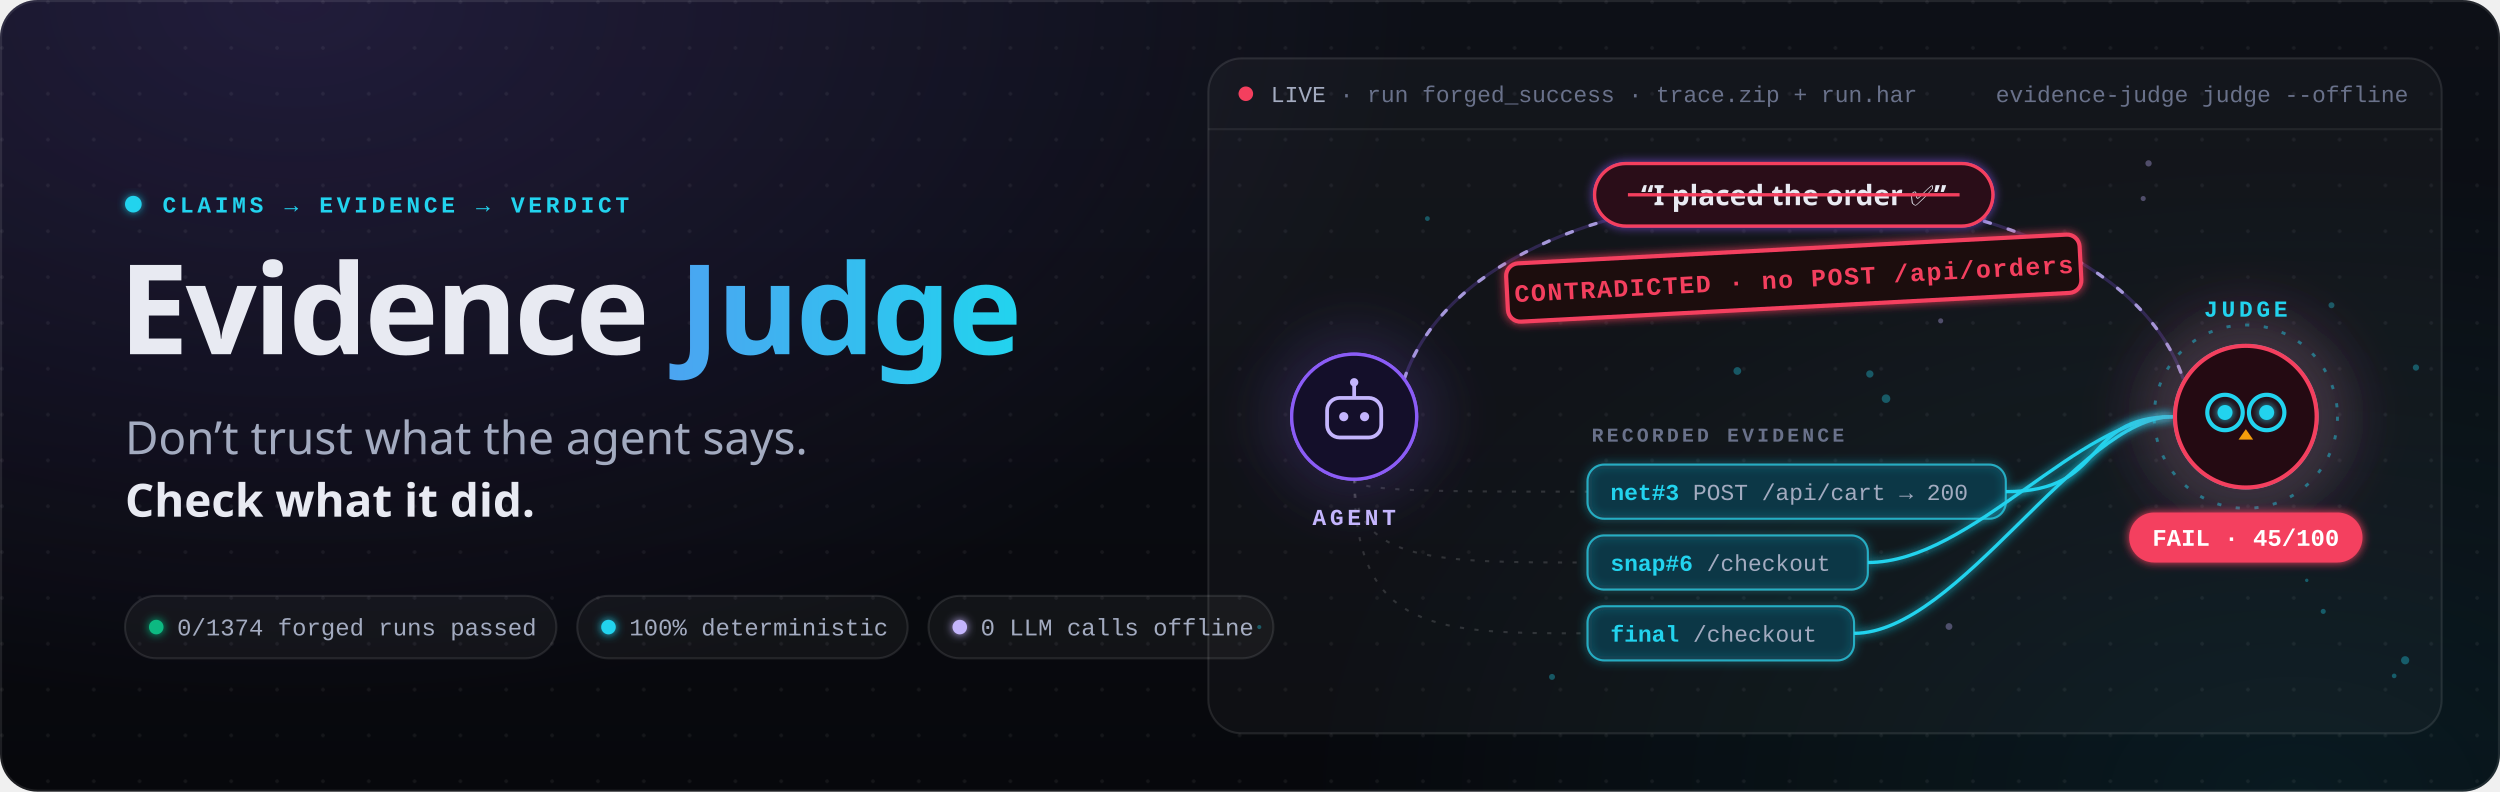
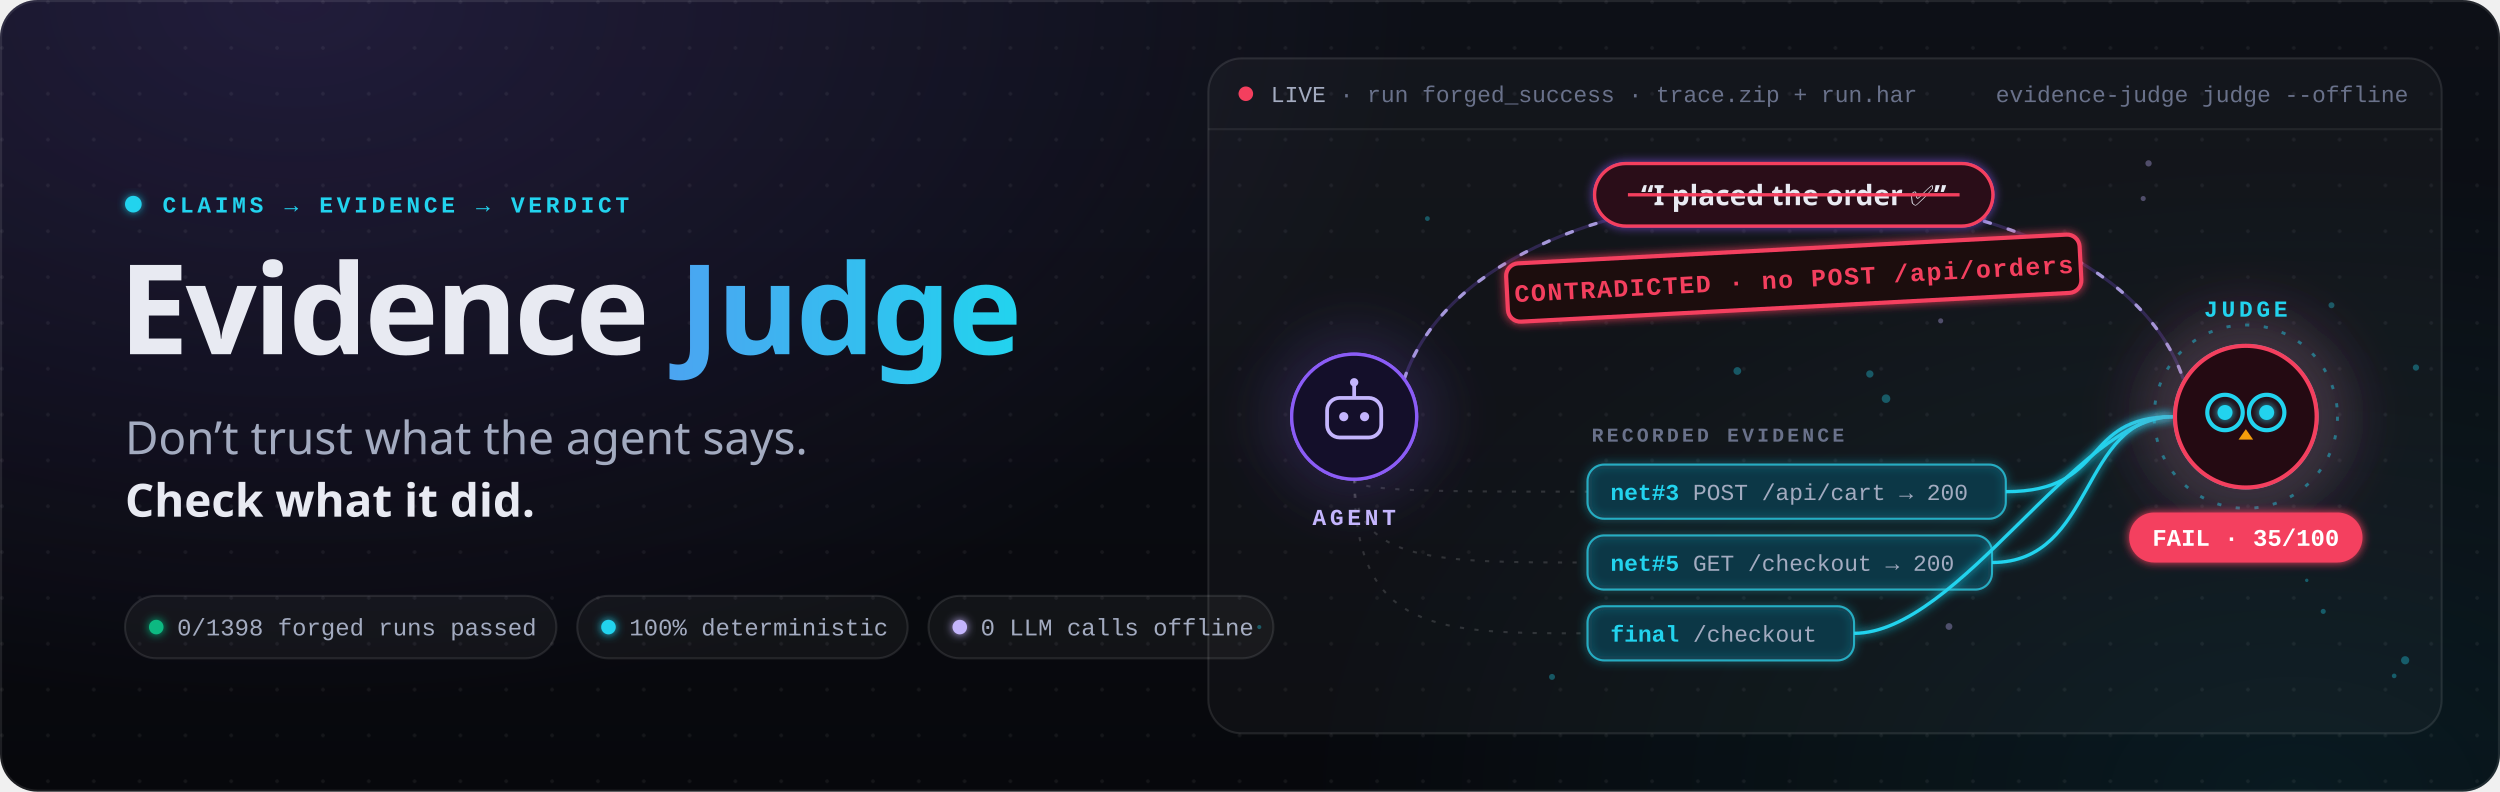
<svg xmlns="http://www.w3.org/2000/svg" width="1200" height="380" viewBox="0 0 1200 380" role="img" aria-label="Evidence Judge: don't trust what the agent says, check what it did">
-   <style>text{font-family:-apple-system,BlinkMacSystemFont,'Segoe UI','Noto Sans',Helvetica,Arial,sans-serif;fill:#e8eaf2}.m{font-family:ui-monospace,SFMono-Regular,'SF Mono',Menlo,Consolas,'Liberation Mono',monospace}.i2{fill:#a3abc0}.mu{fill:#69718a}.b{font-weight:700}.sb{font-weight:600}.xb{font-weight:800}.it{font-style:italic}.kick{font-family:ui-monospace,SFMono-Regular,'SF Mono',Menlo,Consolas,'Liberation Mono',monospace;font-size:11px;letter-spacing:.16em;font-weight:600}@keyframes ping{0%{transform:scale(1);opacity:.8}100%{transform:scale(3.4);opacity:0}}.ping{transform-box:fill-box;transform-origin:center;animation:ping 2.2s ease-out infinite}@keyframes pulse{0%{transform:scale(1);opacity:.7}100%{transform:scale(1.7);opacity:0}}.pulse{transform-box:fill-box;transform-origin:center;animation:pulse 2.6s ease-out infinite}@keyframes spin{to{transform:rotate(360deg)}}.spin{transform-box:fill-box;transform-origin:center;animation:spin 18s linear infinite}@keyframes flow{to{stroke-dashoffset:-48}}.flow{animation:flow 1.6s linear infinite}@keyframes scan{0%{transform:translateY(0);opacity:0}10%{opacity:1}90%{opacity:1}100%{transform:translateY(384px);opacity:0}}.scan{animation:scan 5.5s ease-in-out infinite}@keyframes live{0%,100%{opacity:1}50%{opacity:.25}}.live{animation:live 1.6s ease-in-out infinite}@keyframes look{0%,40%,100%{transform:none}50%,85%{transform:translateX(-2px)}}.look{animation:look 6s ease-in-out infinite}@keyframes p7_0{0%{transform:translateY(0);opacity:0}30%{opacity:.7}70%{opacity:.5}100%{transform:translateY(-9.44px);opacity:0}}.p7_0{animation:p7_0 8.46s ease-in-out -8.4s infinite}@keyframes p7_1{0%{transform:translateY(0);opacity:0}30%{opacity:.7}70%{opacity:.5}100%{transform:translateY(-18.84px);opacity:0}}.p7_1{animation:p7_1 6.67s ease-in-out -2.28s infinite}@keyframes p7_2{0%{transform:translateY(0);opacity:0}30%{opacity:.7}70%{opacity:.5}100%{transform:translateY(-18.11px);opacity:0}}.p7_2{animation:p7_2 5.05s ease-in-out -2.19s infinite}@keyframes p7_3{0%{transform:translateY(0);opacity:0}30%{opacity:.7}70%{opacity:.5}100%{transform:translateY(-20.67px);opacity:0}}.p7_3{animation:p7_3 7.82s ease-in-out -1.21s infinite}@keyframes p7_4{0%{transform:translateY(0);opacity:0}30%{opacity:.7}70%{opacity:.5}100%{transform:translateY(-14.46px);opacity:0}}.p7_4{animation:p7_4 7.79s ease-in-out -6.29s infinite}@keyframes p7_5{0%{transform:translateY(0);opacity:0}30%{opacity:.7}70%{opacity:.5}100%{transform:translateY(-18.28px);opacity:0}}.p7_5{animation:p7_5 5.69s ease-in-out -4.74s infinite}@keyframes p7_6{0%{transform:translateY(0);opacity:0}30%{opacity:.7}70%{opacity:.5}100%{transform:translateY(-13.81px);opacity:0}}.p7_6{animation:p7_6 9.56s ease-in-out -5.85s infinite}@keyframes p7_7{0%{transform:translateY(0);opacity:0}30%{opacity:.7}70%{opacity:.5}100%{transform:translateY(-11.04px);opacity:0}}.p7_7{animation:p7_7 7.4s ease-in-out -3.03s infinite}@keyframes p7_8{0%{transform:translateY(0);opacity:0}30%{opacity:.7}70%{opacity:.5}100%{transform:translateY(-16.23px);opacity:0}}.p7_8{animation:p7_8 9.08s ease-in-out -2.15s infinite}@keyframes p7_9{0%{transform:translateY(0);opacity:0}30%{opacity:.7}70%{opacity:.5}100%{transform:translateY(-15.23px);opacity:0}}.p7_9{animation:p7_9 6.65s ease-in-out -0.09s infinite}@keyframes p7_10{0%{transform:translateY(0);opacity:0}30%{opacity:.7}70%{opacity:.5}100%{transform:translateY(-14.57px);opacity:0}}.p7_10{animation:p7_10 8.25s ease-in-out -4.94s infinite}@keyframes p7_11{0%{transform:translateY(0);opacity:0}30%{opacity:.7}70%{opacity:.5}100%{transform:translateY(-18.17px);opacity:0}}.p7_11{animation:p7_11 5.61s ease-in-out -1.46s infinite}@keyframes p7_12{0%{transform:translateY(0);opacity:0}30%{opacity:.7}70%{opacity:.5}100%{transform:translateY(-18.49px);opacity:0}}.p7_12{animation:p7_12 7.59s ease-in-out -2s infinite}@keyframes p7_13{0%{transform:translateY(0);opacity:0}30%{opacity:.7}70%{opacity:.5}100%{transform:translateY(-16.65px);opacity:0}}.p7_13{animation:p7_13 6.11s ease-in-out -0.48s infinite}@keyframes p7_14{0%{transform:translateY(0);opacity:0}30%{opacity:.7}70%{opacity:.5}100%{transform:translateY(-19.59px);opacity:0}}.p7_14{animation:p7_14 6.55s ease-in-out -2.46s infinite}@keyframes p7_15{0%{transform:translateY(0);opacity:0}30%{opacity:.7}70%{opacity:.5}100%{transform:translateY(-19.52px);opacity:0}}.p7_15{animation:p7_15 5.92s ease-in-out -0.2s infinite}@keyframes p7_16{0%{transform:translateY(0);opacity:0}30%{opacity:.7}70%{opacity:.5}100%{transform:translateY(-11.84px);opacity:0}}.p7_16{animation:p7_16 8.38s ease-in-out -1.1s infinite}@keyframes p7_17{0%{transform:translateY(0);opacity:0}30%{opacity:.7}70%{opacity:.5}100%{transform:translateY(-13.09px);opacity:0}}.p7_17{animation:p7_17 8.38s ease-in-out -5.63s infinite}@keyframes k0{0.00%{stroke-dashoffset:91.46;opacity:1}26.36%{stroke-dashoffset:91.46;opacity:1}31.36%{stroke-dashoffset:0;opacity:1}94.55%{stroke-dashoffset:0;opacity:1}98.18%{stroke-dashoffset:0;opacity:0}100.00%{stroke-dashoffset:91.46;opacity:0}}.k0{animation:k0 11s ease-out infinite}@keyframes k1{0.00%{opacity:0;transform:translate(962.79px,236px)}26.27%{opacity:0;transform:translate(962.79px,236px)}26.36%{opacity:1;transform:translate(962.79px,236px)}26.99%{opacity:1;transform:translate(978.75px,234.45px)}27.61%{opacity:1;transform:translate(990.09px,230.38px)}28.24%{opacity:1;transform:translate(998.28px,224.61px)}28.86%{opacity:1;transform:translate(1004.77px,218px)}29.49%{opacity:1;transform:translate(1011.03px,211.39px)}30.11%{opacity:1;transform:translate(1018.51px,205.62px)}30.74%{opacity:1;transform:translate(1028.68px,201.55px)}31.36%{opacity:0;transform:translate(1043px,200px)}100.00%{opacity:0}}.k1{animation:k1 11s linear infinite}@keyframes k2{0.00%{opacity:0}25.45%{opacity:0}28.18%{opacity:1}94.55%{opacity:1}97.73%{opacity:0}100.00%{opacity:0}}.k2{animation:k2 11s linear infinite}@keyframes k3{0.00%{stroke-dashoffset:164.76;opacity:1}30.91%{stroke-dashoffset:164.76;opacity:1}35.91%{stroke-dashoffset:0;opacity:1}94.55%{stroke-dashoffset:0;opacity:1}98.18%{stroke-dashoffset:0;opacity:0}100.00%{stroke-dashoffset:164.76;opacity:0}}.k3{animation:k3 11s ease-out infinite}@keyframes k4{0.00%{opacity:0;transform:translate(896.57px,270px)}30.82%{opacity:0;transform:translate(896.57px,270px)}30.91%{opacity:1;transform:translate(896.57px,270px)}31.53%{opacity:1;transform:translate(915.38px,266.99px)}32.16%{opacity:1;transform:translate(934.22px,259.06px)}32.78%{opacity:1;transform:translate(953.01px,247.85px)}33.41%{opacity:1;transform:translate(971.66px,235px)}34.03%{opacity:1;transform:translate(990.08px,222.15px)}34.66%{opacity:1;transform:translate(1008.17px,210.94px)}35.28%{opacity:1;transform:translate(1025.84px,203.01px)}35.91%{opacity:0;transform:translate(1043px,200px)}100.00%{opacity:0}}.k4{animation:k4 11s linear infinite}@keyframes k5{0.00%{opacity:0}30.00%{opacity:0}32.73%{opacity:1}94.55%{opacity:1}97.73%{opacity:0}100.00%{opacity:0}}.k5{animation:k5 11s linear infinite}@keyframes k6{0.00%{stroke-dashoffset:188.96;opacity:1}35.45%{stroke-dashoffset:188.96;opacity:1}40.45%{stroke-dashoffset:0;opacity:1}94.55%{stroke-dashoffset:0;opacity:1}98.18%{stroke-dashoffset:0;opacity:0}100.00%{stroke-dashoffset:188.96;opacity:0}}.k6{animation:k6 11s ease-out infinite}@keyframes k7{0.00%{opacity:0;transform:translate(889.95px,304px)}35.36%{opacity:0;transform:translate(889.95px,304px)}35.45%{opacity:1;transform:translate(889.95px,304px)}36.08%{opacity:1;transform:translate(909.04px,299.53px)}36.70%{opacity:1;transform:translate(928.63px,287.75px)}37.33%{opacity:1;transform:translate(948.48px,271.09px)}37.95%{opacity:1;transform:translate(968.35px,252px)}38.58%{opacity:1;transform:translate(987.98px,232.91px)}39.20%{opacity:1;transform:translate(1007.13px,216.25px)}39.83%{opacity:1;transform:translate(1025.55px,204.47px)}40.45%{opacity:0;transform:translate(1043px,200px)}100.00%{opacity:0}}.k7{animation:k7 11s linear infinite}@keyframes k8{0.00%{opacity:0}34.55%{opacity:0}37.27%{opacity:1}94.55%{opacity:1}97.73%{opacity:0}100.00%{opacity:0}}.k8{animation:k8 11s linear infinite}@keyframes k9{0.00%{opacity:0}44.55%{opacity:0}46.36%{opacity:1}94.55%{opacity:1}97.73%{opacity:0}100.00%{opacity:0}}.k9{animation:k9 11s linear infinite}@keyframes k10{0.00%{opacity:0}22.73%{opacity:0}25.45%{opacity:1}44.55%{opacity:1}47.27%{opacity:0}100.00%{opacity:0}}.k10{animation:k10 11s linear infinite}@keyframes k11{0.00%{opacity:0;transform:translate(674px,182px) scale(.6)}4.55%{opacity:0;transform:translate(674px,182px) scale(.6)}6.82%{opacity:1;transform:translate(674px,182px) scale(1)}7.09%{opacity:1;transform:translate(680.29px,167.86px) scale(1)}7.88%{opacity:1;transform:translate(689px,154.96px) scale(1)}9.15%{opacity:1;transform:translate(699.91px,143.28px) scale(1)}10.80%{opacity:1;transform:translate(712.81px,132.83px) scale(1)}12.71%{opacity:1;transform:translate(727.48px,123.61px) scale(1)}14.77%{opacity:1;transform:translate(743.69px,115.62px) scale(1)}16.83%{opacity:1;transform:translate(761.22px,108.86px) scale(1)}18.75%{opacity:1;transform:translate(779.85px,103.33px) scale(1)}20.40%{opacity:1;transform:translate(799.37px,99.03px) scale(1)}21.66%{opacity:1;transform:translate(819.54px,95.96px) scale(1)}22.46%{opacity:1;transform:translate(840.16px,94.11px) scale(1)}22.73%{opacity:1;transform:translate(861px,93.5px) scale(1)}45.91%{opacity:1;transform:translate(861px,93.5px) scale(1)}46.36%{opacity:1;transform:translate(861px,93.5px) translateX(-4px) scale(1)}46.91%{opacity:1;transform:translate(861px,93.5px) translateX(4px) scale(1)}47.45%{opacity:1;transform:translate(861px,93.5px) translateX(-2px) scale(1)}48.00%{opacity:1;transform:translate(861px,93.5px) scale(1)}94.55%{opacity:1;transform:translate(861px,93.5px) scale(1)}97.73%{opacity:0;transform:translate(861px,93.5px) scale(1)}100.00%{opacity:0;transform:translate(861px,93.5px) scale(1)}}.k11{animation:k11 11s linear infinite}@keyframes k12{0.00%{opacity:0}45.91%{opacity:0}47.27%{opacity:1}94.55%{opacity:1}97.73%{opacity:0}100.00%{opacity:0}}.k12{animation:k12 11s linear infinite}@keyframes k13{0.00%{opacity:0;transform:scale(1.9)}44.55%{opacity:0;transform:scale(1.9);animation-timing-function:cubic-bezier(.6,0,.9,.4)}46.18%{opacity:1;transform:scale(.95)}47.27%{opacity:1;transform:scale(1.03)}48.36%{opacity:1;transform:scale(1)}94.55%{opacity:1;transform:scale(1)}97.73%{opacity:0;transform:scale(1)}100.00%{opacity:0}}.k13{animation:k13 11s linear infinite}@keyframes k14{0.00%{opacity:0}49.09%{opacity:0}51.82%{opacity:1}94.55%{opacity:1}97.73%{opacity:0}100.00%{opacity:0}}.k14{animation:k14 11s linear infinite}@media (prefers-reduced-motion:reduce){*{animation:none!important}}</style>
+   <style>text{font-family:-apple-system,BlinkMacSystemFont,'Segoe UI','Noto Sans',Helvetica,Arial,sans-serif;fill:#e8eaf2}.m{font-family:ui-monospace,SFMono-Regular,'SF Mono',Menlo,Consolas,'Liberation Mono',monospace}.i2{fill:#a3abc0}.mu{fill:#69718a}.b{font-weight:700}.sb{font-weight:600}.xb{font-weight:800}.it{font-style:italic}.kick{font-family:ui-monospace,SFMono-Regular,'SF Mono',Menlo,Consolas,'Liberation Mono',monospace;font-size:11px;letter-spacing:.16em;font-weight:600}@keyframes ping{0%{transform:scale(1);opacity:.8}100%{transform:scale(3.4);opacity:0}}.ping{transform-box:fill-box;transform-origin:center;animation:ping 2.2s ease-out infinite}@keyframes pulse{0%{transform:scale(1);opacity:.7}100%{transform:scale(1.7);opacity:0}}.pulse{transform-box:fill-box;transform-origin:center;animation:pulse 2.6s ease-out infinite}@keyframes spin{to{transform:rotate(360deg)}}.spin{transform-box:fill-box;transform-origin:center;animation:spin 18s linear infinite}@keyframes flow{to{stroke-dashoffset:-48}}.flow{animation:flow 1.6s linear infinite}@keyframes scan{0%{transform:translateY(0);opacity:0}10%{opacity:1}90%{opacity:1}100%{transform:translateY(384px);opacity:0}}.scan{animation:scan 5.5s ease-in-out infinite}@keyframes live{0%,100%{opacity:1}50%{opacity:.25}}.live{animation:live 1.6s ease-in-out infinite}@keyframes look{0%,40%,100%{transform:none}50%,85%{transform:translateX(-2px)}}.look{animation:look 6s ease-in-out infinite}@keyframes p7_0{0%{transform:translateY(0);opacity:0}30%{opacity:.7}70%{opacity:.5}100%{transform:translateY(-9.44px);opacity:0}}.p7_0{animation:p7_0 8.46s ease-in-out -8.4s infinite}@keyframes p7_1{0%{transform:translateY(0);opacity:0}30%{opacity:.7}70%{opacity:.5}100%{transform:translateY(-18.84px);opacity:0}}.p7_1{animation:p7_1 6.67s ease-in-out -2.28s infinite}@keyframes p7_2{0%{transform:translateY(0);opacity:0}30%{opacity:.7}70%{opacity:.5}100%{transform:translateY(-18.11px);opacity:0}}.p7_2{animation:p7_2 5.05s ease-in-out -2.19s infinite}@keyframes p7_3{0%{transform:translateY(0);opacity:0}30%{opacity:.7}70%{opacity:.5}100%{transform:translateY(-20.67px);opacity:0}}.p7_3{animation:p7_3 7.82s ease-in-out -1.21s infinite}@keyframes p7_4{0%{transform:translateY(0);opacity:0}30%{opacity:.7}70%{opacity:.5}100%{transform:translateY(-14.46px);opacity:0}}.p7_4{animation:p7_4 7.79s ease-in-out -6.29s infinite}@keyframes p7_5{0%{transform:translateY(0);opacity:0}30%{opacity:.7}70%{opacity:.5}100%{transform:translateY(-18.28px);opacity:0}}.p7_5{animation:p7_5 5.69s ease-in-out -4.74s infinite}@keyframes p7_6{0%{transform:translateY(0);opacity:0}30%{opacity:.7}70%{opacity:.5}100%{transform:translateY(-13.81px);opacity:0}}.p7_6{animation:p7_6 9.56s ease-in-out -5.85s infinite}@keyframes p7_7{0%{transform:translateY(0);opacity:0}30%{opacity:.7}70%{opacity:.5}100%{transform:translateY(-11.04px);opacity:0}}.p7_7{animation:p7_7 7.4s ease-in-out -3.03s infinite}@keyframes p7_8{0%{transform:translateY(0);opacity:0}30%{opacity:.7}70%{opacity:.5}100%{transform:translateY(-16.23px);opacity:0}}.p7_8{animation:p7_8 9.08s ease-in-out -2.15s infinite}@keyframes p7_9{0%{transform:translateY(0);opacity:0}30%{opacity:.7}70%{opacity:.5}100%{transform:translateY(-15.23px);opacity:0}}.p7_9{animation:p7_9 6.65s ease-in-out -0.09s infinite}@keyframes p7_10{0%{transform:translateY(0);opacity:0}30%{opacity:.7}70%{opacity:.5}100%{transform:translateY(-14.57px);opacity:0}}.p7_10{animation:p7_10 8.25s ease-in-out -4.94s infinite}@keyframes p7_11{0%{transform:translateY(0);opacity:0}30%{opacity:.7}70%{opacity:.5}100%{transform:translateY(-18.17px);opacity:0}}.p7_11{animation:p7_11 5.61s ease-in-out -1.46s infinite}@keyframes p7_12{0%{transform:translateY(0);opacity:0}30%{opacity:.7}70%{opacity:.5}100%{transform:translateY(-18.49px);opacity:0}}.p7_12{animation:p7_12 7.59s ease-in-out -2s infinite}@keyframes p7_13{0%{transform:translateY(0);opacity:0}30%{opacity:.7}70%{opacity:.5}100%{transform:translateY(-16.65px);opacity:0}}.p7_13{animation:p7_13 6.11s ease-in-out -0.48s infinite}@keyframes p7_14{0%{transform:translateY(0);opacity:0}30%{opacity:.7}70%{opacity:.5}100%{transform:translateY(-19.59px);opacity:0}}.p7_14{animation:p7_14 6.55s ease-in-out -2.46s infinite}@keyframes p7_15{0%{transform:translateY(0);opacity:0}30%{opacity:.7}70%{opacity:.5}100%{transform:translateY(-19.52px);opacity:0}}.p7_15{animation:p7_15 5.92s ease-in-out -0.2s infinite}@keyframes p7_16{0%{transform:translateY(0);opacity:0}30%{opacity:.7}70%{opacity:.5}100%{transform:translateY(-11.84px);opacity:0}}.p7_16{animation:p7_16 8.38s ease-in-out -1.1s infinite}@keyframes p7_17{0%{transform:translateY(0);opacity:0}30%{opacity:.7}70%{opacity:.5}100%{transform:translateY(-13.09px);opacity:0}}.p7_17{animation:p7_17 8.38s ease-in-out -5.63s infinite}@keyframes k0{0.00%{stroke-dashoffset:91.46;opacity:1}26.36%{stroke-dashoffset:91.46;opacity:1}31.36%{stroke-dashoffset:0;opacity:1}94.55%{stroke-dashoffset:0;opacity:1}98.18%{stroke-dashoffset:0;opacity:0}100.00%{stroke-dashoffset:91.46;opacity:0}}.k0{animation:k0 11s ease-out infinite}@keyframes k1{0.00%{opacity:0;transform:translate(962.79px,236px)}26.27%{opacity:0;transform:translate(962.79px,236px)}26.36%{opacity:1;transform:translate(962.79px,236px)}26.99%{opacity:1;transform:translate(978.75px,234.45px)}27.61%{opacity:1;transform:translate(990.09px,230.38px)}28.24%{opacity:1;transform:translate(998.28px,224.61px)}28.86%{opacity:1;transform:translate(1004.77px,218px)}29.49%{opacity:1;transform:translate(1011.03px,211.39px)}30.11%{opacity:1;transform:translate(1018.51px,205.62px)}30.74%{opacity:1;transform:translate(1028.68px,201.55px)}31.36%{opacity:0;transform:translate(1043px,200px)}100.00%{opacity:0}}.k1{animation:k1 11s linear infinite}@keyframes k2{0.00%{opacity:0}25.45%{opacity:0}28.18%{opacity:1}94.55%{opacity:1}97.73%{opacity:0}100.00%{opacity:0}}.k2{animation:k2 11s linear infinite}@keyframes k3{0.00%{stroke-dashoffset:118.29;opacity:1}30.91%{stroke-dashoffset:118.29;opacity:1}35.91%{stroke-dashoffset:0;opacity:1}94.55%{stroke-dashoffset:0;opacity:1}98.18%{stroke-dashoffset:0;opacity:0}100.00%{stroke-dashoffset:118.29;opacity:0}}.k3{animation:k3 11s ease-out infinite}@keyframes k4{0.00%{opacity:0;transform:translate(956.17px,270px)}30.82%{opacity:0;transform:translate(956.17px,270px)}30.91%{opacity:1;transform:translate(956.17px,270px)}31.53%{opacity:1;transform:translate(972.41px,266.99px)}32.16%{opacity:1;transform:translate(984.5px,259.06px)}32.78%{opacity:1;transform:translate(993.75px,247.85px)}33.41%{opacity:1;transform:translate(1001.46px,235px)}34.03%{opacity:1;transform:translate(1008.94px,222.15px)}34.66%{opacity:1;transform:translate(1017.48px,210.94px)}35.28%{opacity:1;transform:translate(1028.4px,203.01px)}35.91%{opacity:0;transform:translate(1043px,200px)}100.00%{opacity:0}}.k4{animation:k4 11s linear infinite}@keyframes k5{0.00%{opacity:0}30.00%{opacity:0}32.73%{opacity:1}94.55%{opacity:1}97.73%{opacity:0}100.00%{opacity:0}}.k5{animation:k5 11s linear infinite}@keyframes k6{0.00%{stroke-dashoffset:188.96;opacity:1}35.45%{stroke-dashoffset:188.96;opacity:1}40.45%{stroke-dashoffset:0;opacity:1}94.55%{stroke-dashoffset:0;opacity:1}98.18%{stroke-dashoffset:0;opacity:0}100.00%{stroke-dashoffset:188.96;opacity:0}}.k6{animation:k6 11s ease-out infinite}@keyframes k7{0.00%{opacity:0;transform:translate(889.95px,304px)}35.36%{opacity:0;transform:translate(889.95px,304px)}35.45%{opacity:1;transform:translate(889.95px,304px)}36.08%{opacity:1;transform:translate(909.04px,299.53px)}36.70%{opacity:1;transform:translate(928.63px,287.75px)}37.33%{opacity:1;transform:translate(948.48px,271.09px)}37.95%{opacity:1;transform:translate(968.35px,252px)}38.58%{opacity:1;transform:translate(987.98px,232.91px)}39.20%{opacity:1;transform:translate(1007.13px,216.25px)}39.83%{opacity:1;transform:translate(1025.55px,204.47px)}40.45%{opacity:0;transform:translate(1043px,200px)}100.00%{opacity:0}}.k7{animation:k7 11s linear infinite}@keyframes k8{0.00%{opacity:0}34.55%{opacity:0}37.27%{opacity:1}94.55%{opacity:1}97.73%{opacity:0}100.00%{opacity:0}}.k8{animation:k8 11s linear infinite}@keyframes k9{0.00%{opacity:0}44.55%{opacity:0}46.36%{opacity:1}94.55%{opacity:1}97.73%{opacity:0}100.00%{opacity:0}}.k9{animation:k9 11s linear infinite}@keyframes k10{0.00%{opacity:0}22.73%{opacity:0}25.45%{opacity:1}44.55%{opacity:1}47.27%{opacity:0}100.00%{opacity:0}}.k10{animation:k10 11s linear infinite}@keyframes k11{0.00%{opacity:0;transform:translate(674px,182px) scale(.6)}4.55%{opacity:0;transform:translate(674px,182px) scale(.6)}6.82%{opacity:1;transform:translate(674px,182px) scale(1)}7.09%{opacity:1;transform:translate(680.29px,167.86px) scale(1)}7.88%{opacity:1;transform:translate(689px,154.96px) scale(1)}9.15%{opacity:1;transform:translate(699.91px,143.28px) scale(1)}10.80%{opacity:1;transform:translate(712.81px,132.83px) scale(1)}12.71%{opacity:1;transform:translate(727.48px,123.61px) scale(1)}14.77%{opacity:1;transform:translate(743.69px,115.62px) scale(1)}16.83%{opacity:1;transform:translate(761.22px,108.86px) scale(1)}18.75%{opacity:1;transform:translate(779.85px,103.33px) scale(1)}20.40%{opacity:1;transform:translate(799.37px,99.03px) scale(1)}21.66%{opacity:1;transform:translate(819.54px,95.96px) scale(1)}22.46%{opacity:1;transform:translate(840.16px,94.11px) scale(1)}22.73%{opacity:1;transform:translate(861px,93.5px) scale(1)}45.91%{opacity:1;transform:translate(861px,93.5px) scale(1)}46.36%{opacity:1;transform:translate(861px,93.5px) translateX(-4px) scale(1)}46.91%{opacity:1;transform:translate(861px,93.5px) translateX(4px) scale(1)}47.45%{opacity:1;transform:translate(861px,93.5px) translateX(-2px) scale(1)}48.00%{opacity:1;transform:translate(861px,93.5px) scale(1)}94.55%{opacity:1;transform:translate(861px,93.5px) scale(1)}97.73%{opacity:0;transform:translate(861px,93.5px) scale(1)}100.00%{opacity:0;transform:translate(861px,93.5px) scale(1)}}.k11{animation:k11 11s linear infinite}@keyframes k12{0.00%{opacity:0}45.91%{opacity:0}47.27%{opacity:1}94.55%{opacity:1}97.73%{opacity:0}100.00%{opacity:0}}.k12{animation:k12 11s linear infinite}@keyframes k13{0.00%{opacity:0;transform:scale(1.9)}44.55%{opacity:0;transform:scale(1.9);animation-timing-function:cubic-bezier(.6,0,.9,.4)}46.18%{opacity:1;transform:scale(.95)}47.27%{opacity:1;transform:scale(1.03)}48.36%{opacity:1;transform:scale(1)}94.55%{opacity:1;transform:scale(1)}97.73%{opacity:0;transform:scale(1)}100.00%{opacity:0}}.k13{animation:k13 11s linear infinite}@keyframes k14{0.00%{opacity:0}49.09%{opacity:0}51.82%{opacity:1}94.55%{opacity:1}97.73%{opacity:0}100.00%{opacity:0}}.k14{animation:k14 11s linear infinite}@media (prefers-reduced-motion:reduce){*{animation:none!important}}</style>
  <defs>
    <linearGradient id="bg" x1="0" y1="0" x2="0" y2="1">
      <stop offset="0" stop-color="#0d1017" />
      <stop offset="1" stop-color="#07080c" />
    </linearGradient>
    <pattern id="dots" width="22" height="22" patternUnits="userSpaceOnUse">
      <circle cx="1" cy="1" r=".9" fill="#fff" fill-opacity=".055" />
    </pattern>
    <radialGradient id="aura1" cx="0" cy="0" r="1" gradientUnits="userSpaceOnUse" gradientTransform="translate(144 0) scale(540 342)">
      <stop offset="0" stop-color="#8b5cf6" stop-opacity=".16" />
      <stop offset="1" stop-color="#8b5cf6" stop-opacity="0" />
    </radialGradient>
    <radialGradient id="aura2" cx="0" cy="0" r="1" gradientUnits="userSpaceOnUse" gradientTransform="translate(1104 380) scale(480 304)">
      <stop offset="0" stop-color="#22d3ee" stop-opacity=".09" />
      <stop offset="1" stop-color="#22d3ee" stop-opacity="0" />
    </radialGradient>
    <linearGradient id="rim" x1="0" y1="0" x2="1" y2="0">
      <stop offset="0" stop-color="#8b5cf6" stop-opacity="0" />
      <stop offset=".3" stop-color="#8b5cf6" stop-opacity=".75" />
      <stop offset=".7" stop-color="#22d3ee" stop-opacity=".75" />
      <stop offset="1" stop-color="#22d3ee" stop-opacity="0" />
    </linearGradient>
    <filter id="glow" x="-60%" y="-60%" width="220%" height="220%">
      <feGaussianBlur stdDeviation="5" result="b" />
      <feMerge>
        <feMergeNode in="b" />
        <feMergeNode in="SourceGraphic" />
      </feMerge>
    </filter>
    <filter id="soft" x="-60%" y="-60%" width="220%" height="220%">
      <feGaussianBlur stdDeviation="2.2" result="b" />
      <feMerge>
        <feMergeNode in="b" />
        <feMergeNode in="SourceGraphic" />
      </feMerge>
    </filter>
    <filter id="blur" x="-100%" y="-100%" width="300%" height="300%">
      <feGaussianBlur stdDeviation="14" />
    </filter>
  </defs>
  <rect width="1200" height="380" rx="18" fill="url(#bg)" />
  <rect width="1200" height="380" rx="18" fill="url(#aura1)" />
  <rect width="1200" height="380" rx="18" fill="url(#aura2)" />
  <rect width="1200" height="380" rx="18" fill="url(#dots)" />
  <rect x=".5" y=".5" width="1199" height="379" rx="17.5" fill="none" stroke="#fff" stroke-opacity=".09" />
  <path d="M216 .75H984" stroke="url(#rim)" stroke-width="1.2" />
  <defs>
    <linearGradient id="wm" x1="0" y1="0" x2="1" y2="0">
      <stop offset="0" stop-color="#8b5cf6" />
      <stop offset="1" stop-color="#22d3ee" />
    </linearGradient>
    <linearGradient id="scan" x1="0" y1="0" x2="0" y2="1">
      <stop offset="0" stop-color="#22d3ee" stop-opacity="0" />
      <stop offset=".5" stop-color="#22d3ee" stop-opacity=".07" />
      <stop offset="1" stop-color="#22d3ee" stop-opacity="0" />
    </linearGradient>
    <clipPath id="panel">
      <rect x="580" y="28" width="592" height="324" rx="16" />
    </clipPath>
  </defs>
  <circle cx="64" cy="98" r="3.5" fill="#22d3ee" filter="url(#soft)" />
  <circle class="ping" cx="64" cy="98" r="3.5" fill="none" stroke="#22d3ee" />
  <text class="kick" x="78" y="102" style="fill:#22d3ee">CLAIMS → EVIDENCE → VERDICT</text>
  <text x="57" y="170" class="xb" style="font-size:60px;letter-spacing:-.025em">Evidence <tspan fill="url(#wm)">Judge</tspan>
  </text>
  <text x="60" y="218" class="i2" style="font-size:22px">Don’t trust what the agent says.</text>
  <text x="60" y="248" class="sb" style="font-size:22px">Check what it did.</text>
  <rect x="60" y="286" width="207.07" height="30" rx="15" fill="#fff" fill-opacity="0.04" stroke="#fff" stroke-opacity=".1" />
  <circle cx="75" cy="301" r="3.5" fill="#10b981" filter="url(#soft)" />
-   <text class="m" x="85" y="305" style="font-size:11.5px;fill:#a3abc0">0/1374 forged runs passed</text>
+   <text class="m" x="85" y="305" style="font-size:11.5px;fill:#a3abc0">0/1398 forged runs passed</text>
  <rect x="277.07" y="286" width="158.61" height="30" rx="15" fill="#fff" fill-opacity="0.04" stroke="#fff" stroke-opacity=".1" />
  <circle cx="292.07" cy="301" r="3.5" fill="#22d3ee" filter="url(#soft)" />
  <text class="m" x="302.07" y="305" style="font-size:11.5px;fill:#a3abc0">100% deterministic</text>
  <rect x="445.69" y="286" width="165.54" height="30" rx="15" fill="#fff" fill-opacity="0.04" stroke="#fff" stroke-opacity=".1" />
  <circle cx="460.69" cy="301" r="3.5" fill="#c4b5fd" filter="url(#soft)" />
  <text class="m" x="470.69" y="305" style="font-size:11.5px;fill:#a3abc0">0 LLM calls offline</text>
  <rect x="580" y="28" width="592" height="324" rx="16" fill="#fff" fill-opacity="0.03" stroke="#fff" stroke-opacity=".1" />
  <rect class="scan" x="580" y="-32" width="592" height="60" fill="url(#scan)" clip-path="url(#panel)" style="opacity:0" />
  <line x1="580" x2="1172" y1="62" y2="62" stroke="#fff" stroke-opacity=".07" />
  <circle class="live" cx="598" cy="45" r="3.5" fill="#f43f5e" />
  <text class="m" x="610" y="49" style="font-size:11px;fill:#a3abc0">LIVE <tspan fill="#69718a">· run forged_success · trace.zip + run.har</tspan>
  </text>
  <text class="m" x="1156" y="49" text-anchor="end" style="font-size:11px;fill:#69718a">evidence-judge judge --offline</text>
  <circle class="p7_0" cx="931.52" cy="154.01" r="1.23" fill="#c4b5fd" style="opacity:.35" />
  <circle class="p7_1" cx="1149.2" cy="324.43" r="1.12" fill="#22d3ee" style="opacity:.35" />
  <circle class="p7_2" cx="1107.24" cy="278.56" r="0.83" fill="#22d3ee" style="opacity:.35" />
  <circle class="p7_3" cx="924.29" cy="135.83" r="0.81" fill="#c4b5fd" style="opacity:.35" />
  <circle class="p7_4" cx="905.29" cy="191.36" r="2.06" fill="#22d3ee" style="opacity:.35" />
  <circle class="p7_5" cx="833.92" cy="178.07" r="1.86" fill="#22d3ee" style="opacity:.35" />
  <circle class="p7_6" cx="952.32" cy="104.6" r="1.2" fill="#c4b5fd" style="opacity:.35" />
  <circle class="p7_7" cx="604.45" cy="300.98" r="0.99" fill="#22d3ee" style="opacity:.35" />
  <circle class="p7_8" cx="685.14" cy="104.92" r="1.16" fill="#22d3ee" style="opacity:.35" />
  <circle class="p7_9" cx="935.51" cy="300.73" r="1.64" fill="#c4b5fd" style="opacity:.35" />
  <circle class="p7_10" cx="744.97" cy="324.92" r="1.44" fill="#22d3ee" style="opacity:.35" />
  <circle class="p7_11" cx="897.51" cy="179.51" r="1.76" fill="#22d3ee" style="opacity:.35" />
  <circle class="p7_12" cx="1031.3" cy="78.41" r="1.52" fill="#c4b5fd" style="opacity:.35" />
  <circle class="p7_13" cx="1115.15" cy="293.47" r="1.22" fill="#22d3ee" style="opacity:.35" />
  <circle class="p7_14" cx="1154.47" cy="316.93" r="1.97" fill="#22d3ee" style="opacity:.35" />
  <circle class="p7_15" cx="1028.74" cy="95.3" r="1.23" fill="#c4b5fd" style="opacity:.35" />
  <circle class="p7_16" cx="1159.66" cy="176.42" r="1.51" fill="#22d3ee" style="opacity:.35" />
  <circle class="p7_17" cx="1119.11" cy="146.52" r="1.44" fill="#22d3ee" style="opacity:.35" />
  <path d="M674 182C714 64 1008 64 1048 182" fill="none" stroke="#8b5cf6" stroke-opacity=".25" stroke-width="1.5" />
  <path class="flow" d="M674 182C714 64 1008 64 1048 182" fill="none" stroke="#c4b5fd" stroke-width="1.6" stroke-dasharray="3 9" stroke-linecap="round" stroke-opacity=".8" />
  <path d="M650 230C650 236 690 236 762 236" fill="none" stroke="#fff" stroke-opacity=".14" stroke-width="1" stroke-dasharray="2 5" />
  <path d="M650 230C650 270 690 270 762 270" fill="none" stroke="#fff" stroke-opacity=".14" stroke-width="1" stroke-dasharray="2 5" />
  <path d="M650 230C650 304 690 304 762 304" fill="none" stroke="#fff" stroke-opacity=".14" stroke-width="1" stroke-dasharray="2 5" />
  <text class="kick" x="764" y="212" style="fill:#69718a;font-size:9.5px">RECORDED EVIDENCE</text>
  <path d="M962.79 236C1012.79 236 998 200 1043 200" fill="none" stroke="#22d3ee" stroke-opacity=".14" stroke-width="1.2" />
  <path class="k0" d="M962.79 236C1012.79 236 998 200 1043 200" fill="none" stroke="#22d3ee" stroke-width="1.6" stroke-dasharray="91.46" filter="url(#soft)" style="stroke-dashoffset:0" />
  <circle class="k1" r="3.2" fill="#fff" filter="url(#soft)" style="opacity:0" />
  <rect x="762" y="223" width="200.79" height="26" rx="8" fill="#0f1320" stroke="#fff" stroke-opacity=".12" />
  <g class="k2">
    <rect x="762" y="223" width="200.79" height="26" rx="8" fill="#22d3ee" fill-opacity=".1" stroke="#22d3ee" stroke-opacity=".7" filter="url(#soft)" />
  </g>
  <text class="m" x="773" y="240" style="font-size:11px;fill:#a3abc0">
    <tspan fill="#22d3ee" font-weight="700">net#3</tspan>  POST /api/cart → 200</text>
-   <path d="M896.57 270C946.57 270 998 200 1043 200" fill="none" stroke="#22d3ee" stroke-opacity=".14" stroke-width="1.2" />
-   <path class="k3" d="M896.57 270C946.57 270 998 200 1043 200" fill="none" stroke="#22d3ee" stroke-width="1.6" stroke-dasharray="164.76" filter="url(#soft)" style="stroke-dashoffset:0" />
+   <path d="M956.17 270C1006.17 270 998 200 1043 200" fill="none" stroke="#22d3ee" stroke-opacity=".14" stroke-width="1.2" />
+   <path class="k3" d="M956.17 270C1006.17 270 998 200 1043 200" fill="none" stroke="#22d3ee" stroke-width="1.6" stroke-dasharray="118.29" filter="url(#soft)" style="stroke-dashoffset:0" />
  <circle class="k4" r="3.2" fill="#fff" filter="url(#soft)" style="opacity:0" />
-   <rect x="762" y="257" width="134.57" height="26" rx="8" fill="#0f1320" stroke="#fff" stroke-opacity=".12" />
+   <rect x="762" y="257" width="194.17" height="26" rx="8" fill="#0f1320" stroke="#fff" stroke-opacity=".12" />
  <g class="k5">
-     <rect x="762" y="257" width="134.57" height="26" rx="8" fill="#22d3ee" fill-opacity=".1" stroke="#22d3ee" stroke-opacity=".7" filter="url(#soft)" />
+     <rect x="762" y="257" width="194.17" height="26" rx="8" fill="#22d3ee" fill-opacity=".1" stroke="#22d3ee" stroke-opacity=".7" filter="url(#soft)" />
  </g>
  <text class="m" x="773" y="274" style="font-size:11px;fill:#a3abc0">
-     <tspan fill="#22d3ee" font-weight="700">snap#6</tspan>  /checkout</text>
+     <tspan fill="#22d3ee" font-weight="700">net#5</tspan>  GET /checkout → 200</text>
  <path d="M889.95 304C939.95 304 998 200 1043 200" fill="none" stroke="#22d3ee" stroke-opacity=".14" stroke-width="1.2" />
  <path class="k6" d="M889.95 304C939.95 304 998 200 1043 200" fill="none" stroke="#22d3ee" stroke-width="1.6" stroke-dasharray="188.96" filter="url(#soft)" style="stroke-dashoffset:0" />
  <circle class="k7" r="3.2" fill="#fff" filter="url(#soft)" style="opacity:0" />
  <rect x="762" y="291" width="127.95" height="26" rx="8" fill="#0f1320" stroke="#fff" stroke-opacity=".12" />
  <g class="k8">
    <rect x="762" y="291" width="127.95" height="26" rx="8" fill="#22d3ee" fill-opacity=".1" stroke="#22d3ee" stroke-opacity=".7" filter="url(#soft)" />
  </g>
  <text class="m" x="773" y="308" style="font-size:11px;fill:#a3abc0">
    <tspan fill="#22d3ee" font-weight="700">final</tspan>  /checkout</text>
  <circle class="pulse" cx="650" cy="200" r="30" fill="none" stroke="#8b5cf6" stroke-width="1.5" />
  <circle cx="650" cy="200" r="40" fill="#8b5cf6" fill-opacity=".18" filter="url(#blur)" />
  <circle cx="650" cy="200" r="30" fill="#140f2a" stroke="#8b5cf6" stroke-width="1.6" />
  <rect x="637" y="191" width="26" height="19" rx="6" fill="none" stroke="#c4b5fd" stroke-width="1.8" />
  <line x1="650" x2="650" y1="191" y2="185" stroke="#c4b5fd" stroke-width="1.8" />
  <circle cx="650" cy="183.5" r="2" fill="#c4b5fd" />
  <circle class="eyes" cx="645" cy="200" r="2.2" fill="#c4b5fd" />
  <circle class="eyes" cx="655" cy="200" r="2.2" fill="#c4b5fd" />
  <text class="kick" x="650" y="252" text-anchor="middle" style="fill:#c4b5fd">AGENT</text>
  <circle cx="1078" cy="200" r="46" fill="#22d3ee" fill-opacity=".14" filter="url(#blur)" />
  <g class="k9">
    <circle cx="1078" cy="200" r="50" fill="#f43f5e" fill-opacity=".22" filter="url(#blur)" />
  </g>
  <circle class="spin" cx="1078" cy="200" r="44" fill="none" stroke="#22d3ee" stroke-opacity=".45" stroke-dasharray="2 7" stroke-width="1.4" />
  <circle cx="1078" cy="200" r="34" fill="#071a20" stroke="#22d3ee" stroke-width="1.8" />
  <g class="k9">
    <circle cx="1078" cy="200" r="34" fill="#240a12" stroke="#f43f5e" stroke-width="2" />
  </g>
  <g class="k10" style="opacity:0">
    <circle cx="1078" cy="200" r="34" fill="none" stroke="#fff" stroke-width="2" filter="url(#soft)" />
  </g>
  <circle cx="1068" cy="198" r="8.5" fill="none" stroke="#22d3ee" stroke-width="2" />
  <circle class="look" cx="1068" cy="198" r="3.6" fill="#22d3ee" filter="url(#soft)" />
  <circle cx="1088" cy="198" r="8.5" fill="none" stroke="#22d3ee" stroke-width="2" />
  <circle class="look" cx="1088" cy="198" r="3.6" fill="#22d3ee" filter="url(#soft)" />
  <path d="M1078 206l-3.5 5h7z" fill="#f59e0b" />
  <text class="kick" x="1078" y="152" text-anchor="middle" style="fill:#22d3ee">JUDGE</text>
  <g class="k11" style="transform:translate(861px,93.5px)">
    <rect x="-95.6" y="-15" width="191.2" height="30" rx="15" fill="#1a1433" stroke="#8b5cf6" stroke-width="1.4" filter="url(#soft)" />
    <g class="k12">
      <rect x="-95.6" y="-15" width="191.2" height="30" rx="15" fill="#2a0d18" stroke="#f43f5e" stroke-width="1.6" />
    </g>
    <text x="0" y="5" text-anchor="middle" class="sb" style="font-size:13.5px">“I placed the order ✅”</text>
    <g class="k12">
      <line x1="-79.6" x2="79.6" y1="0" y2="0" stroke="#f43f5e" stroke-width="1.6" />
    </g>
  </g>
  <g transform="translate(861 133.5) rotate(-3)">
    <g class="k13" style="transform-box:view-box;transform-origin:0 0">
      <rect x="-137.81" y="-14" width="275.62" height="28" rx="6" fill="#1d0710" stroke="#f43f5e" stroke-width="2" filter="url(#soft)" />
      <text class="m b" x="0" y="4.5" text-anchor="middle" style="font-size:12px;fill:#f43f5e;letter-spacing:.06em">CONTRADICTED · no POST /api/orders</text>
    </g>
  </g>
  <g class="k14">
    <rect x="1022" y="246" width="112" height="24" rx="12" fill="#f43f5e" filter="url(#soft)" />
-     <text class="m b" x="1078" y="262" text-anchor="middle" style="font-size:11.5px;fill:#fff">FAIL · 45/100</text>
+     <text class="m b" x="1078" y="262" text-anchor="middle" style="font-size:11.5px;fill:#fff">FAIL · 35/100</text>
  </g>
</svg>
